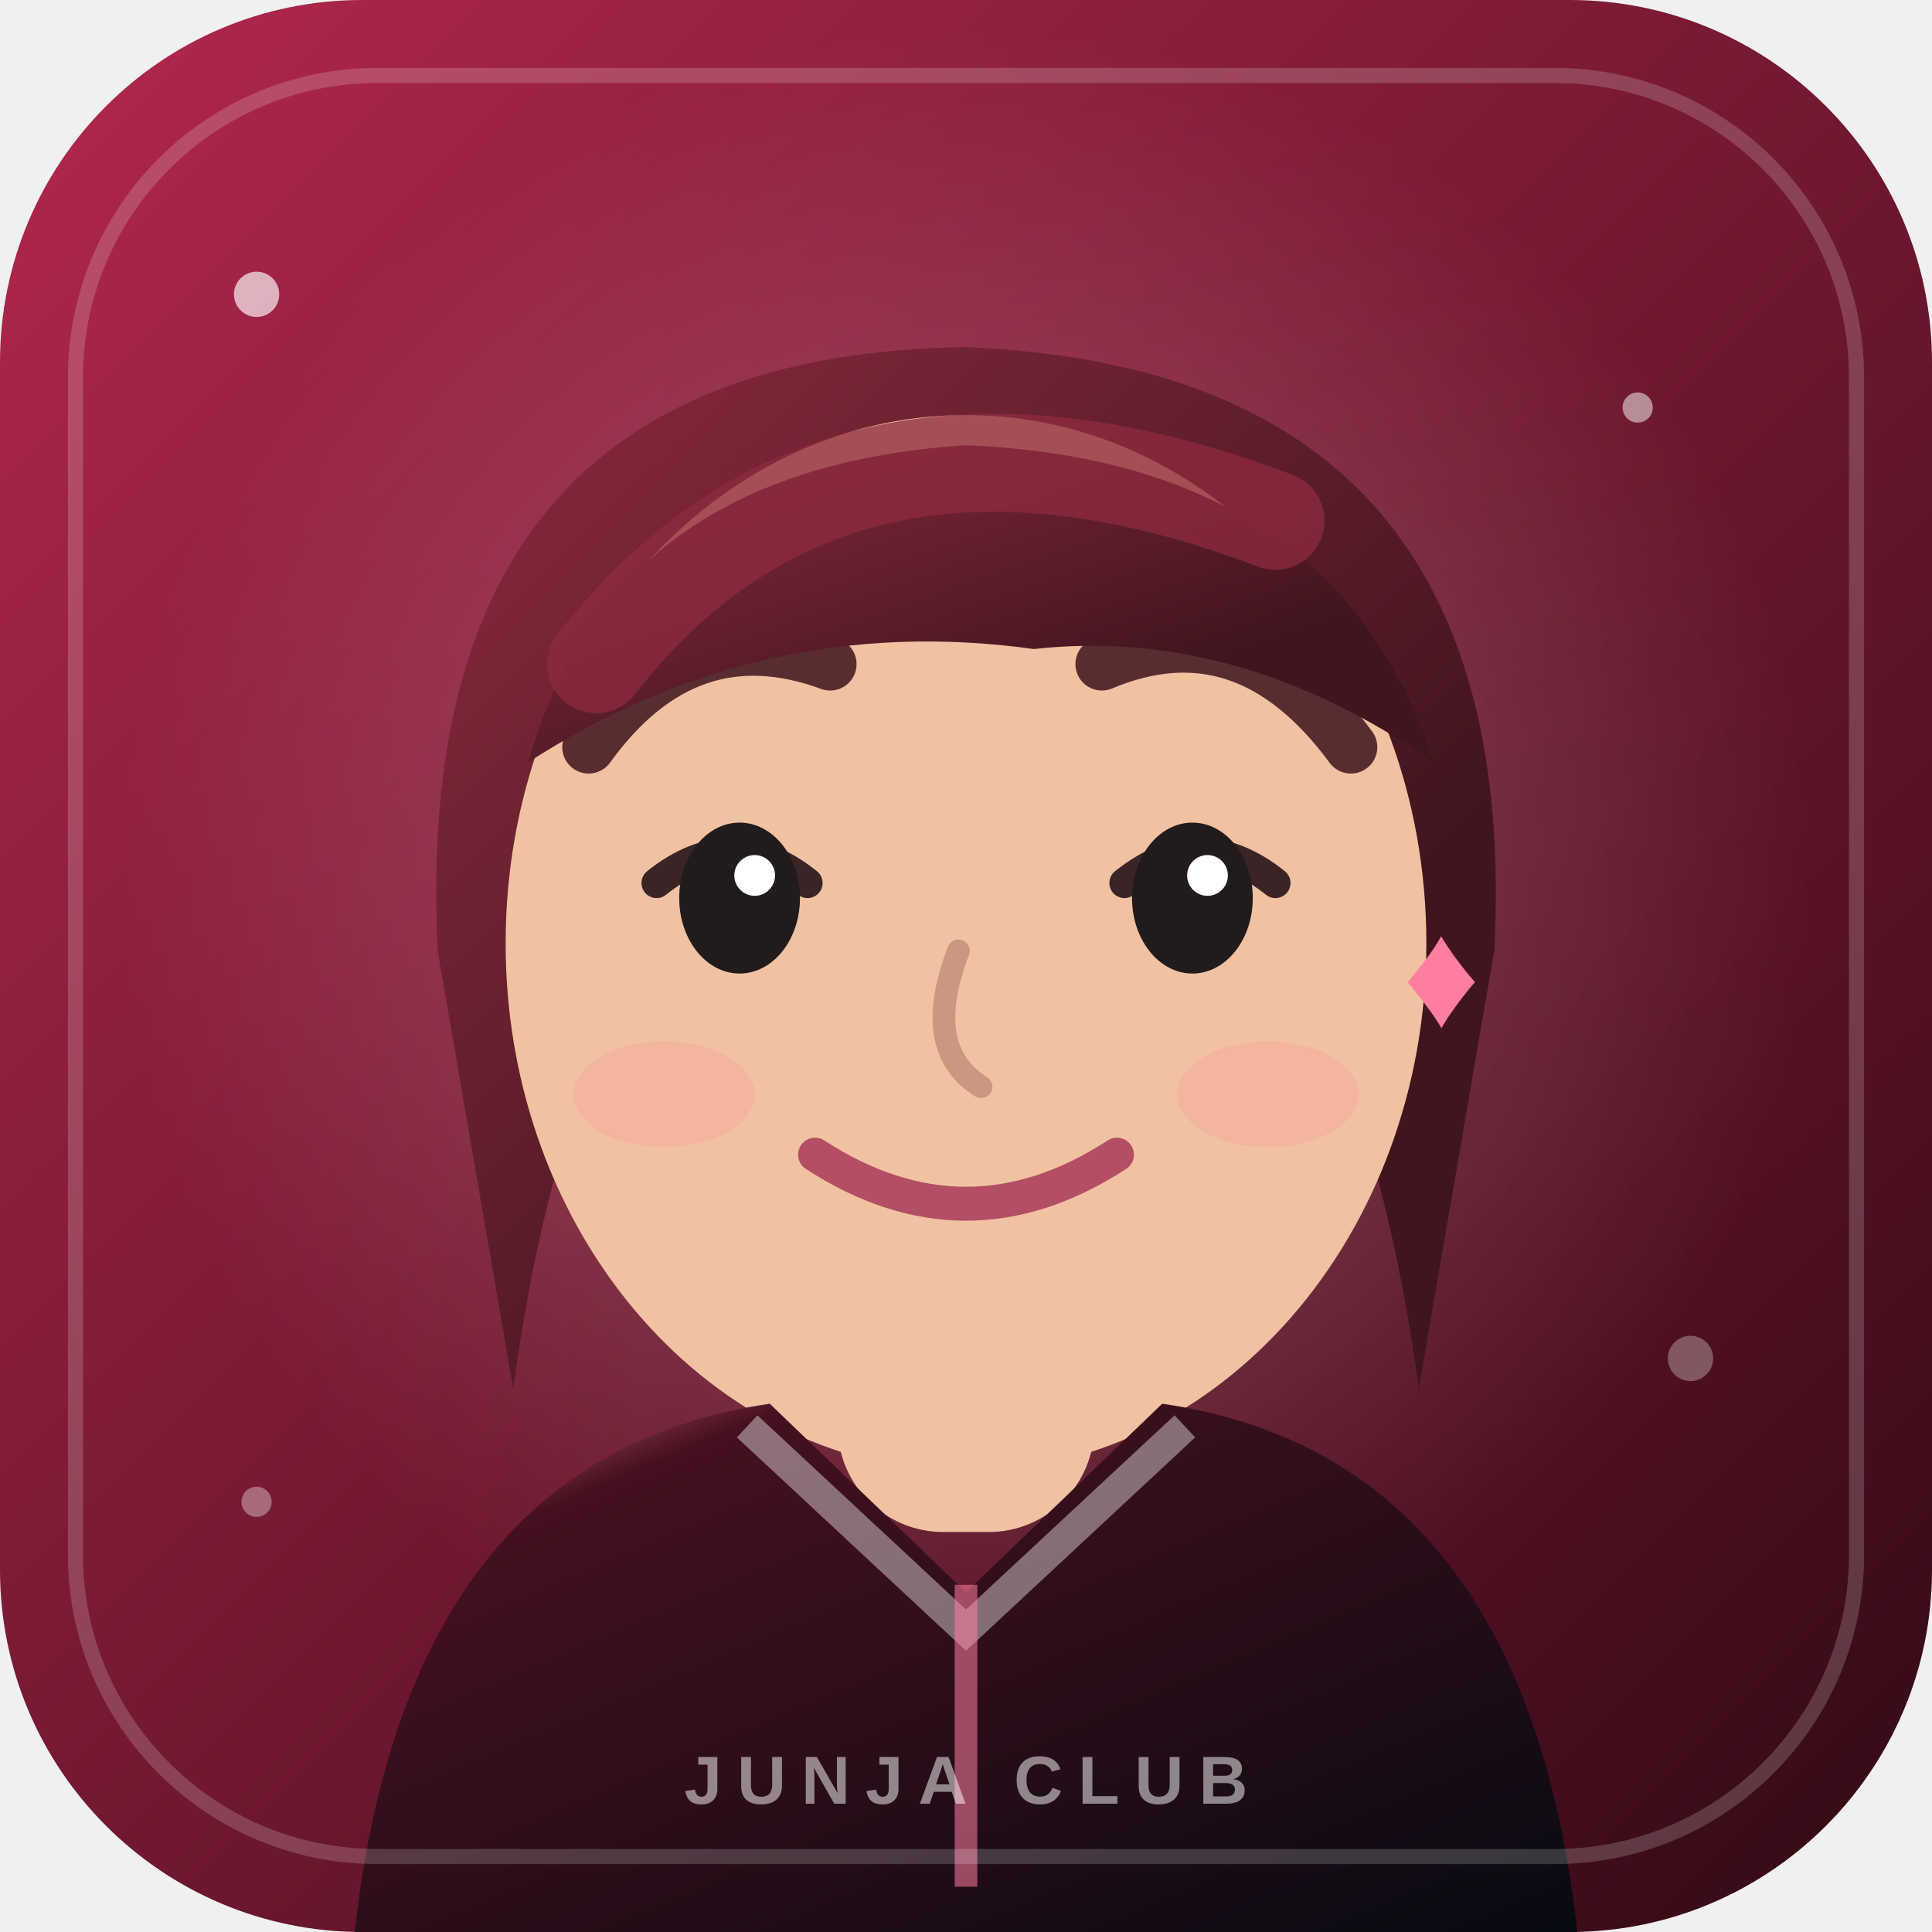
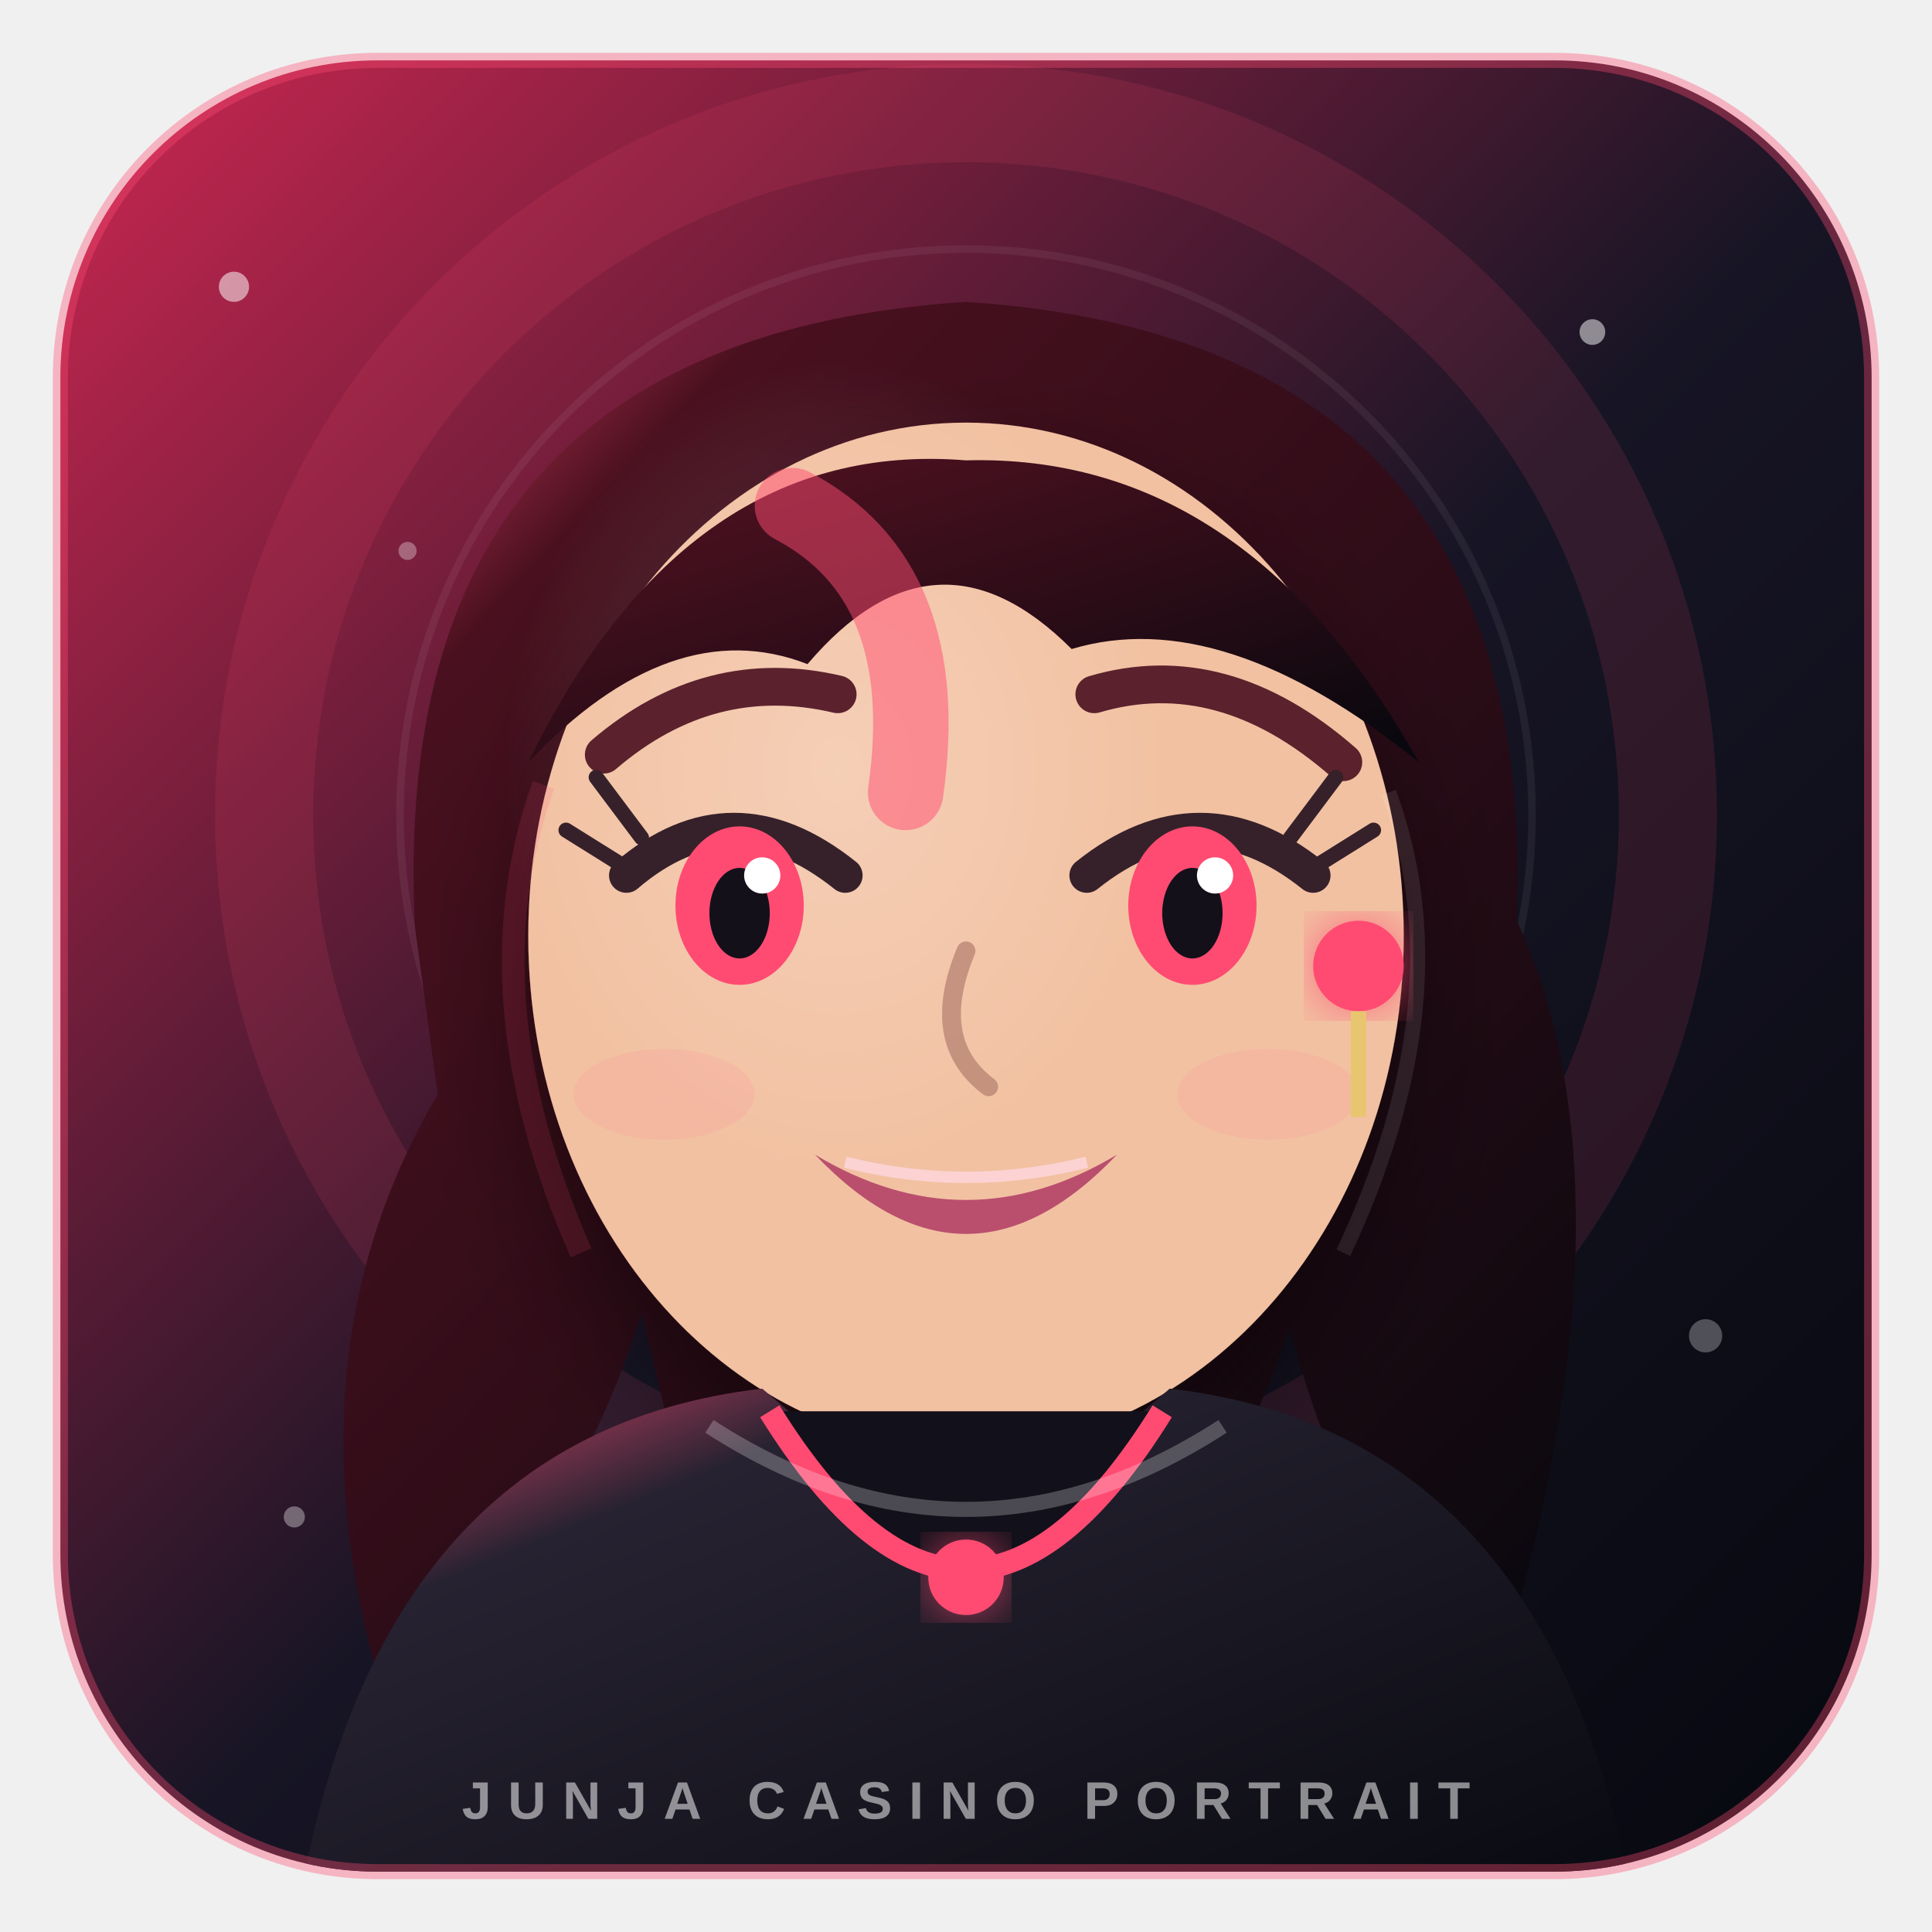
<svg xmlns="http://www.w3.org/2000/svg" viewBox="0 0 256 256">
  <defs>
    <linearGradient id="bg" x1="0" y1="0" x2="1" y2="1">
-       <stop stop-color="#b3284c" />
-       <stop offset="1" stop-color="#310914" />
+       <stop stop-color="#d92854" />
+       <stop offset=".52" stop-color="#171525" />
+       <stop offset="1" stop-color="#05070d" />
    </linearGradient>
-     <linearGradient id="hair" x1="0" y1="0" x2="1" y2="1">
-       <stop stop-color="#8c2a3e" />
-       <stop offset=".72" stop-color="#41151e" />
+     <linearGradient id="hair" x1="0" y1="0" x2=".9" y2="1">
+       <stop stop-color="#ff4b72" />
+       <stop offset=".18" stop-color="#4a101f" />
+       <stop offset="1" stop-color="#09080e" />
    </linearGradient>
    <linearGradient id="cloth" x1="0" y1="0" x2="1" y2="1">
-       <stop stop-color="#ff7d9f" stop-opacity=".9" />
-       <stop offset=".18" stop-color="#45101f" />
-       <stop offset="1" stop-color="#070a12" />
+       <stop stop-color="#ff4b72" />
+       <stop offset=".23" stop-color="#272231" />
+       <stop offset="1" stop-color="#07090f" />
    </linearGradient>
-     <radialGradient id="glow">
-       <stop stop-color="#fff" stop-opacity=".25" />
+     <radialGradient id="skin">
+       <stop stop-color="#fff" stop-opacity=".22" />
      <stop offset="1" stop-color="#fff" stop-opacity="0" />
    </radialGradient>
+     <filter id="glow">
+       <feGaussianBlur stdDeviation="4" result="b" />
+       <feMerge>
+         <feMergeNode in="b" />
+         <feMergeNode in="SourceGraphic" />
+       </feMerge>
+     </filter>
+     <filter id="soft">
+       <feDropShadow dx="0" dy="8" stdDeviation="8" flood-color="#000" flood-opacity=".45" />
+     </filter>
+     <clipPath id="clip">
+       <rect x="8" y="8" width="240" height="240" rx="42" />
+     </clipPath>
  </defs>
-   <rect width="256" height="256" rx="48" fill="url(#bg)" />
-   <circle cx="128" cy="116" r="112" fill="url(#glow)" />
-   <circle cx="34" cy="39" r="3" fill="#fff" opacity="0.65" />
-   <circle cx="217" cy="54" r="2" fill="#fff" opacity="0.5" />
-   <circle cx="34" cy="199" r="2" fill="#fff" opacity="0.35" />
-   <circle cx="224" cy="180" r="3" fill="#fff" opacity="0.3" />
-   <path d="M58 126 Q54 47 128 46 Q202 49 198 126 L188 184 Q177 103 128 92 Q79 103 68 184Z" fill="url(#hair)" />
-   <ellipse cx="128" cy="125" rx="61" ry="70" fill="#f0c2a1" />
-   <path d="M78 99 Q91 81 110 88 M146 88 Q165 80 179 99" fill="none" stroke="#41151e" stroke-width="7" stroke-linecap="round" opacity=".86" />
-   <path d="M87 117 q10 -8 20 0 M149 117 q10 -8 20 0" fill="none" stroke="#3a2425" stroke-width="4" stroke-linecap="round" />
-   <ellipse cx="98" cy="119" rx="8" ry="10" fill="#221b1c" />
-   <ellipse cx="158" cy="119" rx="8" ry="10" fill="#221b1c" />
-   <circle cx="100" cy="116" r="2.7" fill="#fff" />
-   <circle cx="160" cy="116" r="2.7" fill="#fff" />
-   <path d="M127 126 q-5 13 3 18" fill="none" stroke="#b98574" stroke-width="3" stroke-linecap="round" opacity=".7" />
-   <ellipse cx="88" cy="145" rx="12" ry="7" fill="#ff7890" opacity=".18" />
-   <ellipse cx="168" cy="145" rx="12" ry="7" fill="#ff7890" opacity=".18" />
-   <path d="M108 153 Q128 166 148 153" fill="none" stroke="#b34e65" stroke-width="4.5" stroke-linecap="round" />
-   <path d="M70 101 Q81 62 128 59 Q177 61 190 101 Q164 83 137 86 Q101 81 70 101Z" fill="url(#hair)" />
-   <path d="M79 88 Q111 47 169 69" fill="none" stroke="#8c2a3e" stroke-width="13" stroke-linecap="round" opacity=".76" />
-   <g fill="#f0c2a1">
-     <rect x="111" y="169" width="34" height="34" rx="14" />
+   <g clip-path="url(#clip)">
+     <rect width="256" height="256" rx="48" fill="url(#bg)" />
+     <circle cx="31" cy="38" r="2" fill="#fff" opacity="0.52" />
+     <circle cx="211" cy="44" r="1.7" fill="#fff" opacity="0.5" />
+     <circle cx="226" cy="177" r="2.2" fill="#fff" opacity="0.28" />
+     <circle cx="39" cy="201" r="1.4" fill="#fff" opacity="0.35" />
+     <circle cx="194" cy="203" r="1.3" fill="#fff" opacity="0.4" />
+     <circle cx="54" cy="73" r="1.2" fill="#fff" opacity="0.32" />
+     <circle cx="128" cy="108" r="93" fill="none" stroke="#ff4b72" stroke-opacity=".12" stroke-width="13" />
+     <circle cx="128" cy="108" r="75" fill="none" stroke="#fff" stroke-opacity=".06" stroke-width="1" />
+     <path d="M55 123 Q51 45 128 40 Q204 45 201 122 Q218 159 198 224 Q178 205 171 176 Q156 215 142 231 Q132 201 128 171 Q116 211 97 230 Q91 198 85 174 Q74 209 50 222 Q38 179 58 145Z" fill="url(#hair)" />
+     <ellipse cx="128" cy="124" rx="58" ry="68" fill="#f2c1a2" filter="url(#soft)" />
+     <ellipse cx="111" cy="102" rx="44" ry="54" fill="url(#skin)" />
+     <path d="M70 101 Q91 58 128 61 Q165 60 188 101 Q162 80 142 86 Q124 68 107 88 Q89 81 70 101Z" fill="url(#hair)" />
+     <path d="M105 67 Q124 77 120 105" fill="none" stroke="#ff4b72" stroke-width="10" stroke-linecap="round" opacity=".5" />
+     <path d="M80 100 Q94 88 111 92 M145 92 Q162 87 178 101" fill="none" stroke="#4a101f" stroke-width="5" stroke-linecap="round" opacity=".9" />
+     <path d="M83 116 Q97 104 112 116" fill="none" stroke="#36212a" stroke-width="4.6" stroke-linecap="round" />
+     <path d="M144 116 Q159 104 174 116" fill="none" stroke="#36212a" stroke-width="4.6" stroke-linecap="round" />
+     <path d="M83 115 l-8 -5 M85 111 l-6 -8 M174 115 l8 -5 M171 111 l6 -8" stroke="#36212a" stroke-width="2" stroke-linecap="round" />
+     <ellipse cx="98" cy="120" rx="8.5" ry="10.5" fill="#ff4b72" />
+     <ellipse cx="158" cy="120" rx="8.5" ry="10.5" fill="#ff4b72" />
+     <ellipse cx="98" cy="121" rx="4" ry="6" fill="#14101a" />
+     <ellipse cx="158" cy="121" rx="4" ry="6" fill="#14101a" />
+     <circle cx="101" cy="116" r="2.4" fill="#fff" />
+     <circle cx="161" cy="116" r="2.4" fill="#fff" />
+     <path d="M128 126 q-5 12 3 18" fill="none" stroke="#b27e6d" stroke-width="2.5" stroke-linecap="round" opacity=".7" />
+     <ellipse cx="88" cy="145" rx="12" ry="6" fill="#ff7490" opacity=".13" />
+     <ellipse cx="168" cy="145" rx="12" ry="6" fill="#ff7490" opacity=".13" />
+     <path d="M108 153 Q128 165 148 153 Q128 174 108 153Z" fill="#b94f6d" />
+     <path d="M112 154 Q128 158 144 154" fill="none" stroke="#ffd7df" stroke-width="1.5" opacity=".8" />
+     <rect x="112" y="172" width="32" height="31" rx="13" fill="#f2c1a2" />
+     <path d="M39 256 Q49 190 101 184 L128 207 L155 184 Q207 190 217 256Z" fill="url(#cloth)" />
+     <path d="M102 187 Q128 229 154 187" fill="#12101a" stroke="#ff4b72" stroke-width="3" />
+     <path d="M94 189 Q128 211 162 189" fill="none" stroke="#fff" stroke-opacity=".24" stroke-width="2" />
+     <circle cx="128" cy="209" r="5" fill="#ff4b72" filter="url(#glow)" />
+     <circle cx="180" cy="128" r="6" fill="#ff4b72" filter="url(#glow)" />
+     <path d="M180 134 v14" stroke="#e8c66f" stroke-width="2" />
+     <path d="M72 104 Q62 132 77 166" fill="none" stroke="#ff4b72" stroke-opacity=".14" stroke-width="3" />
+     <path d="M184 105 Q194 132 178 166" fill="none" stroke="#fff" stroke-opacity=".09" stroke-width="2" />
  </g>
-   <g fill="url(#cloth)">
-     <path d="M47 256 Q54 193 102 186 L128 211 L154 186 Q202 193 209 256Z" />
-   </g>
-   <path d="M99 189 L128 216 L157 189" fill="none" stroke="#fff" stroke-opacity=".4" stroke-width="4" />
-   <path d="M128 210 L128 250" stroke="#ff7d9f" stroke-width="3" opacity=".55" />
-   <text x="191" y="136" font-size="20" text-anchor="middle" fill="#ff7d9f" font-family="Arial">♦</text>
-   <rect x="10" y="10" width="236" height="236" rx="40" fill="none" stroke="#fff" stroke-opacity=".18" stroke-width="2" />
-   <text x="128" y="239" text-anchor="middle" font-family="Arial, sans-serif" font-size="9" font-weight="800" fill="#fff" opacity=".5" letter-spacing="2">JUNJA CLUB</text>
+   <rect x="8" y="8" width="240" height="240" rx="42" fill="none" stroke="#ff4b72" stroke-opacity=".36" stroke-width="2" />
+   <text x="128" y="241" text-anchor="middle" font-family="Arial,sans-serif" font-size="7" font-weight="900" fill="#fff" opacity=".52" letter-spacing="2.2">JUNJA CASINO PORTRAIT</text>
</svg>
